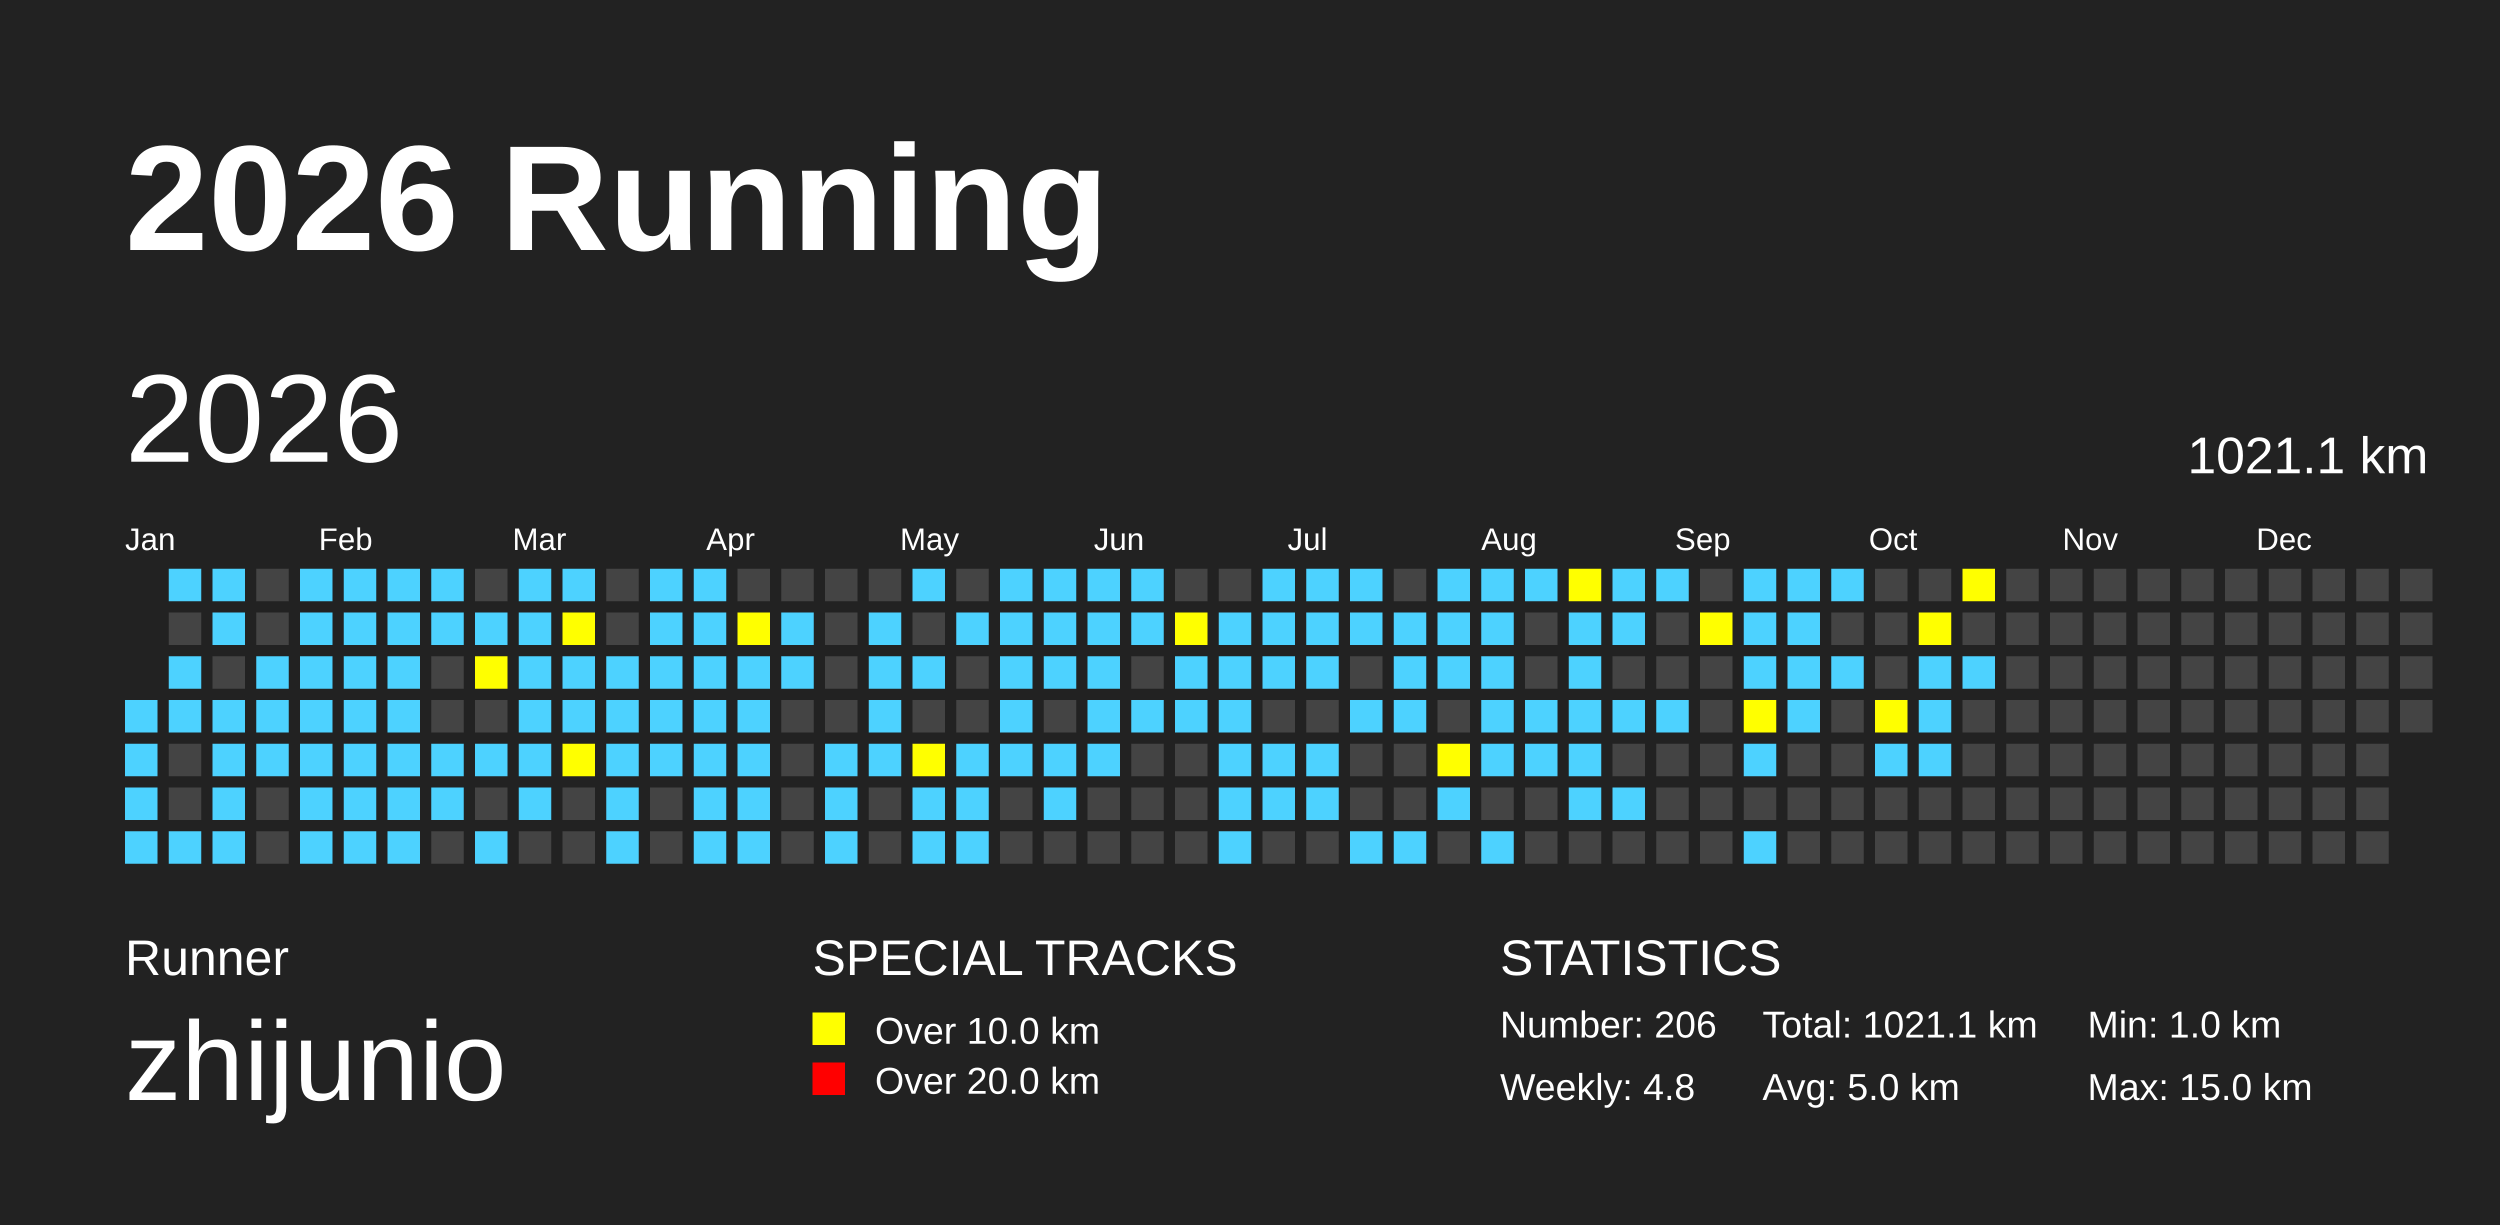
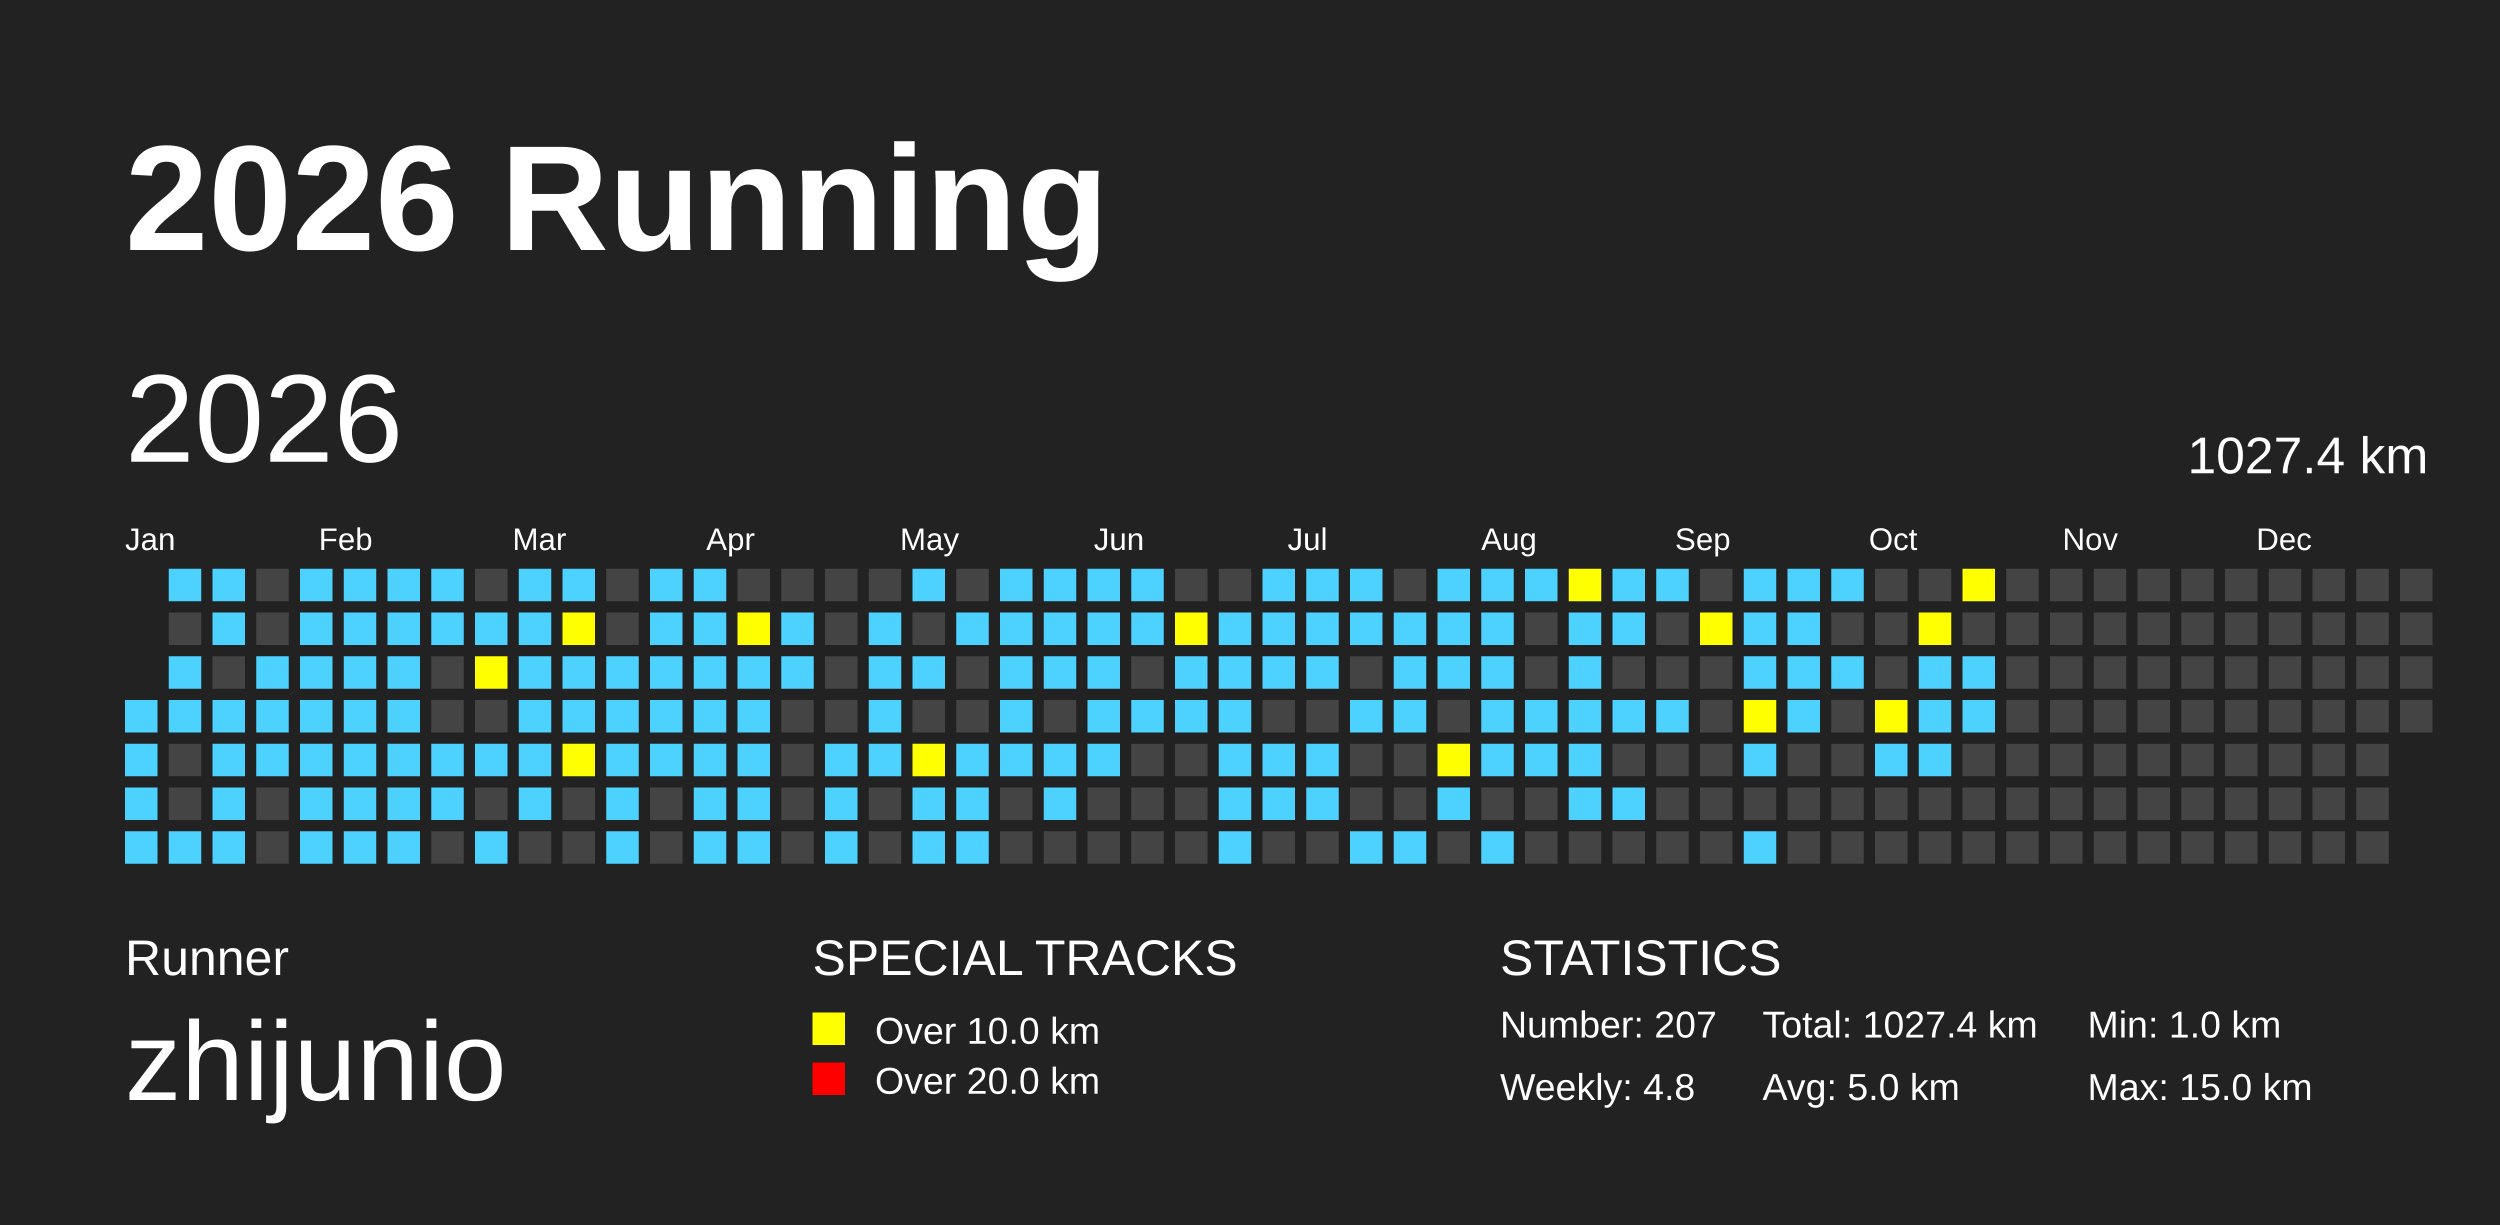
<svg xmlns="http://www.w3.org/2000/svg" baseProfile="full" height="98mm" version="1.1" viewBox="0,0,200,98" width="200mm">
  <defs>
    <pattern height="2" id="indoor-stripe" patternUnits="userSpaceOnUse" width="2">
      <line stroke="white" stroke-opacity="0.45" stroke-width="0.5" x1="0" x2="2" y1="2" y2="0" />
    </pattern>
  </defs>
  <rect fill="#222222" height="98" width="200" x="0" y="0" />
  <text fill="#FFFFFF" style="font-size:12px; font-family:Arial; font-weight:bold;" x="10" y="20">2026 Running</text>
  <text fill="#FFFFFF" style="font-size:4px; font-family:Arial" x="10" y="78">Runner</text>
  <text fill="#FFFFFF" style="font-size:9px; font-family:Arial" x="10" y="88">zhijunio</text>
  <text fill="#FFFFFF" style="font-size:4px; font-family:Arial" x="65" y="78">SPECIAL TRACKS</text>
  <rect fill="yellow" height="2.6" width="2.6" x="65" y="81" />
  <text fill="#FFFFFF" style="font-size:3px; font-family:Arial" x="70" y="83.5">Over 10.0 km</text>
  <rect fill="red" height="2.6" width="2.6" x="65" y="85" />
  <text fill="#FFFFFF" style="font-size:3px; font-family:Arial" x="70" y="87.5">Over 20.0 km</text>
  <text fill="#FFFFFF" style="font-size:4px; font-family:Arial" x="120" y="78">STATISTICS</text>
-   <text fill="#FFFFFF" style="font-size:3px; font-family:Arial" x="120" y="83">Number: 206</text>
+   <text fill="#FFFFFF" style="font-size:3px; font-family:Arial" x="120" y="83">Number: 207</text>
  <text fill="#FFFFFF" style="font-size:3px; font-family:Arial" x="120" y="88">Weekly: 4.8</text>
-   <text fill="#FFFFFF" style="font-size:3px; font-family:Arial" x="141" y="83">Total: 1021.1 km</text>
+   <text fill="#FFFFFF" style="font-size:3px; font-family:Arial" x="141" y="83">Total: 1027.4 km</text>
  <text fill="#FFFFFF" style="font-size:3px; font-family:Arial" x="141" y="88">Avg: 5.0 km</text>
  <text fill="#FFFFFF" style="font-size:3px; font-family:Arial" x="167" y="83">Min: 1.0 km</text>
  <text fill="#FFFFFF" style="font-size:3px; font-family:Arial" x="167" y="88">Max: 15.0 km</text>
  <text dominant-baseline="hanging" fill="#FFFFFF" style="font-size:10.0px; font-family:Arial;" x="10" y="30">2026</text>
-   <text dominant-baseline="hanging" fill="#FFFFFF" style="font-size:4.125px; font-family:Arial;" x="175" y="35">1021.1 km</text>
+   <text dominant-baseline="hanging" fill="#FFFFFF" style="font-size:4.125px; font-family:Arial;" x="175" y="35">1027.4 km</text>
  <text fill="#FFFFFF" style="font-size:2.5px; font-family:Arial" x="10.0" y="44">Jan</text>
  <text fill="#FFFFFF" style="font-size:2.5px; font-family:Arial" x="25.5" y="44">Feb</text>
  <text fill="#FFFFFF" style="font-size:2.5px; font-family:Arial" x="41.0" y="44">Mar</text>
  <text fill="#FFFFFF" style="font-size:2.5px; font-family:Arial" x="56.5" y="44">Apr</text>
  <text fill="#FFFFFF" style="font-size:2.5px; font-family:Arial" x="72.0" y="44">May</text>
  <text fill="#FFFFFF" style="font-size:2.5px; font-family:Arial" x="87.5" y="44">Jun</text>
  <text fill="#FFFFFF" style="font-size:2.5px; font-family:Arial" x="103.0" y="44">Jul</text>
  <text fill="#FFFFFF" style="font-size:2.5px; font-family:Arial" x="118.5" y="44">Aug</text>
  <text fill="#FFFFFF" style="font-size:2.5px; font-family:Arial" x="134.0" y="44">Sep</text>
  <text fill="#FFFFFF" style="font-size:2.5px; font-family:Arial" x="149.5" y="44">Oct</text>
  <text fill="#FFFFFF" style="font-size:2.5px; font-family:Arial" x="165.0" y="44">Nov</text>
  <text fill="#FFFFFF" style="font-size:2.5px; font-family:Arial" x="180.5" y="44">Dec</text>
  <rect fill="#4DD2FF" height="2.6" width="2.6" x="10.0" y="56.0" />
  <rect fill="#4DD2FF" height="2.6" width="2.6" x="10.0" y="59.5" />
  <rect fill="#4DD2FF" height="2.6" width="2.6" x="10.0" y="63.0" />
  <rect fill="#4DD2FF" height="2.6" width="2.6" x="10.0" y="66.5" />
  <rect fill="#4DD2FF" height="2.6" width="2.6" x="13.5" y="45.5" />
  <rect fill="#444444" height="2.6" width="2.6" x="13.5" y="49.0" />
  <rect fill="#4DD2FF" height="2.6" width="2.6" x="13.5" y="52.5" />
  <rect fill="#4DD2FF" height="2.6" width="2.6" x="13.5" y="56.0" />
  <rect fill="#444444" height="2.6" width="2.6" x="13.5" y="59.5" />
  <rect fill="#444444" height="2.6" width="2.6" x="13.5" y="63.0" />
  <rect fill="#4DD2FF" height="2.6" width="2.6" x="13.5" y="66.5" />
  <rect fill="#4DD2FF" height="2.6" width="2.6" x="17.0" y="45.5" />
  <rect fill="#4DD2FF" height="2.6" width="2.6" x="17.0" y="49.0" />
  <rect fill="#444444" height="2.6" width="2.6" x="17.0" y="52.5" />
  <rect fill="#4DD2FF" height="2.6" width="2.6" x="17.0" y="56.0" />
  <rect fill="#4DD2FF" height="2.6" width="2.6" x="17.0" y="59.5" />
  <rect fill="#4DD2FF" height="2.6" width="2.6" x="17.0" y="63.0" />
  <rect fill="#4DD2FF" height="2.6" width="2.6" x="17.0" y="66.5" />
  <rect fill="#444444" height="2.6" width="2.6" x="20.5" y="45.5" />
  <rect fill="#444444" height="2.6" width="2.6" x="20.5" y="49.0" />
  <rect fill="#4DD2FF" height="2.6" width="2.6" x="20.5" y="52.5" />
  <rect fill="#4DD2FF" height="2.6" width="2.6" x="20.5" y="56.0" />
  <rect fill="#4DD2FF" height="2.6" width="2.6" x="20.5" y="59.5" />
  <rect fill="#444444" height="2.6" width="2.6" x="20.5" y="63.0" />
  <rect fill="#444444" height="2.6" width="2.6" x="20.5" y="66.5" />
  <rect fill="#4DD2FF" height="2.6" width="2.6" x="24.0" y="45.5" />
  <rect fill="#4DD2FF" height="2.6" width="2.6" x="24.0" y="49.0" />
  <rect fill="#4DD2FF" height="2.6" width="2.6" x="24.0" y="52.5" />
  <rect fill="#4DD2FF" height="2.6" width="2.6" x="24.0" y="56.0" />
  <rect fill="#4DD2FF" height="2.6" width="2.6" x="24.0" y="59.5" />
  <rect fill="#4DD2FF" height="2.6" width="2.6" x="24.0" y="63.0" />
  <rect fill="#4DD2FF" height="2.6" width="2.6" x="24.0" y="66.5" />
  <rect fill="#4DD2FF" height="2.6" width="2.6" x="27.5" y="45.5" />
  <rect fill="#4DD2FF" height="2.6" width="2.6" x="27.5" y="49.0" />
  <rect fill="#4DD2FF" height="2.6" width="2.6" x="27.5" y="52.5" />
  <rect fill="#4DD2FF" height="2.6" width="2.6" x="27.5" y="56.0" />
  <rect fill="#4DD2FF" height="2.6" width="2.6" x="27.5" y="59.5" />
  <rect fill="#4DD2FF" height="2.6" width="2.6" x="27.5" y="63.0" />
  <rect fill="#4DD2FF" height="2.6" width="2.6" x="27.5" y="66.5" />
  <rect fill="#4DD2FF" height="2.6" width="2.6" x="31.0" y="45.5" />
  <rect fill="#4DD2FF" height="2.6" width="2.6" x="31.0" y="49.0" />
  <rect fill="#4DD2FF" height="2.6" width="2.6" x="31.0" y="52.5" />
  <rect fill="#4DD2FF" height="2.6" width="2.6" x="31.0" y="56.0" />
  <rect fill="#4DD2FF" height="2.6" width="2.6" x="31.0" y="59.5" />
  <rect fill="#4DD2FF" height="2.6" width="2.6" x="31.0" y="63.0" />
  <rect fill="#4DD2FF" height="2.6" width="2.6" x="31.0" y="66.5" />
  <rect fill="#4DD2FF" height="2.6" width="2.6" x="34.5" y="45.5" />
  <rect fill="#4DD2FF" height="2.6" width="2.6" x="34.5" y="49.0" />
  <rect fill="#444444" height="2.6" width="2.6" x="34.5" y="52.5" />
  <rect fill="#444444" height="2.6" width="2.6" x="34.5" y="56.0" />
  <rect fill="#4DD2FF" height="2.6" width="2.6" x="34.5" y="59.5" />
  <rect fill="#4DD2FF" height="2.6" width="2.6" x="34.5" y="63.0" />
  <rect fill="#444444" height="2.6" width="2.6" x="34.5" y="66.5" />
  <rect fill="#444444" height="2.6" width="2.6" x="38.0" y="45.5" />
  <rect fill="#4DD2FF" height="2.6" width="2.6" x="38.0" y="49.0" />
  <rect fill="yellow" height="2.6" width="2.6" x="38.0" y="52.5" />
  <rect fill="#444444" height="2.6" width="2.6" x="38.0" y="56.0" />
  <rect fill="#4DD2FF" height="2.6" width="2.6" x="38.0" y="59.5" />
  <rect fill="#444444" height="2.6" width="2.6" x="38.0" y="63.0" />
  <rect fill="#4DD2FF" height="2.6" width="2.6" x="38.0" y="66.5" />
  <rect fill="#4DD2FF" height="2.6" width="2.6" x="41.5" y="45.5" />
  <rect fill="#4DD2FF" height="2.6" width="2.6" x="41.5" y="49.0" />
  <rect fill="#4DD2FF" height="2.6" width="2.6" x="41.5" y="52.5" />
  <rect fill="#4DD2FF" height="2.6" width="2.6" x="41.5" y="56.0" />
  <rect fill="#4DD2FF" height="2.6" width="2.6" x="41.5" y="59.5" />
  <rect fill="#4DD2FF" height="2.6" width="2.6" x="41.5" y="63.0" />
  <rect fill="#444444" height="2.6" width="2.6" x="41.5" y="66.5" />
  <rect fill="#4DD2FF" height="2.6" width="2.6" x="45.0" y="45.5" />
  <rect fill="yellow" height="2.6" width="2.6" x="45.0" y="49.0" />
  <rect fill="#4DD2FF" height="2.6" width="2.6" x="45.0" y="52.5" />
  <rect fill="#4DD2FF" height="2.6" width="2.6" x="45.0" y="56.0" />
  <rect fill="yellow" height="2.6" width="2.6" x="45.0" y="59.5" />
  <rect fill="#444444" height="2.6" width="2.6" x="45.0" y="63.0" />
  <rect fill="#444444" height="2.6" width="2.6" x="45.0" y="66.5" />
  <rect fill="#444444" height="2.6" width="2.6" x="48.5" y="45.5" />
  <rect fill="#444444" height="2.6" width="2.6" x="48.5" y="49.0" />
  <rect fill="#4DD2FF" height="2.6" width="2.6" x="48.5" y="52.5" />
  <rect fill="#4DD2FF" height="2.6" width="2.6" x="48.5" y="56.0" />
  <rect fill="#4DD2FF" height="2.6" width="2.6" x="48.5" y="59.5" />
  <rect fill="#4DD2FF" height="2.6" width="2.6" x="48.5" y="63.0" />
  <rect fill="#4DD2FF" height="2.6" width="2.6" x="48.5" y="66.5" />
  <rect fill="#4DD2FF" height="2.6" width="2.6" x="52.0" y="45.5" />
  <rect fill="#4DD2FF" height="2.6" width="2.6" x="52.0" y="49.0" />
  <rect fill="#4DD2FF" height="2.6" width="2.6" x="52.0" y="52.5" />
  <rect fill="#4DD2FF" height="2.6" width="2.6" x="52.0" y="56.0" />
  <rect fill="#4DD2FF" height="2.6" width="2.6" x="52.0" y="59.5" />
  <rect fill="#444444" height="2.6" width="2.6" x="52.0" y="63.0" />
  <rect fill="#444444" height="2.6" width="2.6" x="52.0" y="66.5" />
  <rect fill="#4DD2FF" height="2.6" width="2.6" x="55.5" y="45.5" />
  <rect fill="#4DD2FF" height="2.6" width="2.6" x="55.5" y="49.0" />
  <rect fill="#4DD2FF" height="2.6" width="2.6" x="55.5" y="52.5" />
  <rect fill="#4DD2FF" height="2.6" width="2.6" x="55.5" y="56.0" />
  <rect fill="#4DD2FF" height="2.6" width="2.6" x="55.5" y="59.5" />
  <rect fill="#4DD2FF" height="2.6" width="2.6" x="55.5" y="63.0" />
  <rect fill="#4DD2FF" height="2.6" width="2.6" x="55.5" y="66.5" />
  <rect fill="#444444" height="2.6" width="2.6" x="59.0" y="45.5" />
  <rect fill="yellow" height="2.6" width="2.6" x="59.0" y="49.0" />
  <rect fill="#4DD2FF" height="2.6" width="2.6" x="59.0" y="52.5" />
  <rect fill="#4DD2FF" height="2.6" width="2.6" x="59.0" y="56.0" />
  <rect fill="#4DD2FF" height="2.6" width="2.6" x="59.0" y="59.5" />
  <rect fill="#4DD2FF" height="2.6" width="2.6" x="59.0" y="63.0" />
  <rect fill="#4DD2FF" height="2.6" width="2.6" x="59.0" y="66.5" />
  <rect fill="#444444" height="2.6" width="2.6" x="62.5" y="45.5" />
  <rect fill="#4DD2FF" height="2.6" width="2.6" x="62.5" y="49.0" />
  <rect fill="#4DD2FF" height="2.6" width="2.6" x="62.5" y="52.5" />
  <rect fill="#444444" height="2.6" width="2.6" x="62.5" y="56.0" />
  <rect fill="#444444" height="2.6" width="2.6" x="62.5" y="59.5" />
  <rect fill="#444444" height="2.6" width="2.6" x="62.5" y="63.0" />
  <rect fill="#444444" height="2.6" width="2.6" x="62.5" y="66.5" />
  <rect fill="#444444" height="2.6" width="2.6" x="66.0" y="45.5" />
  <rect fill="#444444" height="2.6" width="2.6" x="66.0" y="49.0" />
  <rect fill="#444444" height="2.6" width="2.6" x="66.0" y="52.5" />
  <rect fill="#444444" height="2.6" width="2.6" x="66.0" y="56.0" />
  <rect fill="#4DD2FF" height="2.6" width="2.6" x="66.0" y="59.5" />
  <rect fill="#4DD2FF" height="2.6" width="2.6" x="66.0" y="63.0" />
  <rect fill="#4DD2FF" height="2.6" width="2.6" x="66.0" y="66.5" />
  <rect fill="#444444" height="2.6" width="2.6" x="69.5" y="45.5" />
  <rect fill="#4DD2FF" height="2.6" width="2.6" x="69.5" y="49.0" />
  <rect fill="#4DD2FF" height="2.6" width="2.6" x="69.5" y="52.5" />
  <rect fill="#4DD2FF" height="2.6" width="2.6" x="69.5" y="56.0" />
  <rect fill="#4DD2FF" height="2.6" width="2.6" x="69.5" y="59.5" />
  <rect fill="#444444" height="2.6" width="2.6" x="69.5" y="63.0" />
  <rect fill="#444444" height="2.6" width="2.6" x="69.5" y="66.5" />
  <rect fill="#4DD2FF" height="2.6" width="2.6" x="73.0" y="45.5" />
  <rect fill="#444444" height="2.6" width="2.6" x="73.0" y="49.0" />
  <rect fill="#4DD2FF" height="2.6" width="2.6" x="73.0" y="52.5" />
  <rect fill="#444444" height="2.6" width="2.6" x="73.0" y="56.0" />
  <rect fill="yellow" height="2.6" width="2.6" x="73.0" y="59.5" />
  <rect fill="#4DD2FF" height="2.6" width="2.6" x="73.0" y="63.0" />
  <rect fill="#4DD2FF" height="2.6" width="2.6" x="73.0" y="66.5" />
  <rect fill="#444444" height="2.6" width="2.6" x="76.5" y="45.5" />
  <rect fill="#4DD2FF" height="2.6" width="2.6" x="76.5" y="49.0" />
  <rect fill="#444444" height="2.6" width="2.6" x="76.5" y="52.5" />
  <rect fill="#444444" height="2.6" width="2.6" x="76.5" y="56.0" />
  <rect fill="#4DD2FF" height="2.6" width="2.6" x="76.5" y="59.5" />
  <rect fill="#4DD2FF" height="2.6" width="2.6" x="76.5" y="63.0" />
  <rect fill="#4DD2FF" height="2.6" width="2.6" x="76.5" y="66.5" />
  <rect fill="#4DD2FF" height="2.6" width="2.6" x="80.0" y="45.5" />
  <rect fill="#4DD2FF" height="2.6" width="2.6" x="80.0" y="49.0" />
  <rect fill="#4DD2FF" height="2.6" width="2.6" x="80.0" y="52.5" />
  <rect fill="#4DD2FF" height="2.6" width="2.6" x="80.0" y="56.0" />
  <rect fill="#4DD2FF" height="2.6" width="2.6" x="80.0" y="59.5" />
  <rect fill="#444444" height="2.6" width="2.6" x="80.0" y="63.0" />
  <rect fill="#444444" height="2.6" width="2.6" x="80.0" y="66.5" />
  <rect fill="#4DD2FF" height="2.6" width="2.6" x="83.5" y="45.5" />
  <rect fill="#4DD2FF" height="2.6" width="2.6" x="83.5" y="49.0" />
  <rect fill="#4DD2FF" height="2.6" width="2.6" x="83.5" y="52.5" />
  <rect fill="#444444" height="2.6" width="2.6" x="83.5" y="56.0" />
  <rect fill="#4DD2FF" height="2.6" width="2.6" x="83.5" y="59.5" />
  <rect fill="#4DD2FF" height="2.6" width="2.6" x="83.5" y="63.0" />
  <rect fill="#444444" height="2.6" width="2.6" x="83.5" y="66.5" />
  <rect fill="#4DD2FF" height="2.6" width="2.6" x="87.0" y="45.5" />
  <rect fill="#4DD2FF" height="2.6" width="2.6" x="87.0" y="49.0" />
  <rect fill="#4DD2FF" height="2.6" width="2.6" x="87.0" y="52.5" />
  <rect fill="#4DD2FF" height="2.6" width="2.6" x="87.0" y="56.0" />
  <rect fill="#4DD2FF" height="2.6" width="2.6" x="87.0" y="59.5" />
  <rect fill="#444444" height="2.6" width="2.6" x="87.0" y="63.0" />
  <rect fill="#444444" height="2.6" width="2.6" x="87.0" y="66.5" />
  <rect fill="#4DD2FF" height="2.6" width="2.6" x="90.5" y="45.5" />
  <rect fill="#4DD2FF" height="2.6" width="2.6" x="90.5" y="49.0" />
  <rect fill="#444444" height="2.6" width="2.6" x="90.5" y="52.5" />
  <rect fill="#4DD2FF" height="2.6" width="2.6" x="90.5" y="56.0" />
  <rect fill="#444444" height="2.6" width="2.6" x="90.5" y="59.5" />
  <rect fill="#444444" height="2.6" width="2.6" x="90.5" y="63.0" />
  <rect fill="#444444" height="2.6" width="2.6" x="90.5" y="66.5" />
  <rect fill="#444444" height="2.6" width="2.6" x="94.0" y="45.5" />
  <rect fill="yellow" height="2.6" width="2.6" x="94.0" y="49.0" />
  <rect fill="#4DD2FF" height="2.6" width="2.6" x="94.0" y="52.5" />
  <rect fill="#4DD2FF" height="2.6" width="2.6" x="94.0" y="56.0" />
  <rect fill="#444444" height="2.6" width="2.6" x="94.0" y="59.5" />
  <rect fill="#444444" height="2.6" width="2.6" x="94.0" y="63.0" />
  <rect fill="#444444" height="2.6" width="2.6" x="94.0" y="66.5" />
  <rect fill="#444444" height="2.6" width="2.6" x="97.5" y="45.5" />
  <rect fill="#4DD2FF" height="2.6" width="2.6" x="97.5" y="49.0" />
  <rect fill="#4DD2FF" height="2.6" width="2.6" x="97.5" y="52.5" />
  <rect fill="#4DD2FF" height="2.6" width="2.6" x="97.5" y="56.0" />
  <rect fill="#4DD2FF" height="2.6" width="2.6" x="97.5" y="59.5" />
  <rect fill="#4DD2FF" height="2.6" width="2.6" x="97.5" y="63.0" />
  <rect fill="#4DD2FF" height="2.6" width="2.6" x="97.5" y="66.5" />
  <rect fill="#4DD2FF" height="2.6" width="2.6" x="101.0" y="45.5" />
  <rect fill="#4DD2FF" height="2.6" width="2.6" x="101.0" y="49.0" />
  <rect fill="#4DD2FF" height="2.6" width="2.6" x="101.0" y="52.5" />
  <rect fill="#444444" height="2.6" width="2.6" x="101.0" y="56.0" />
  <rect fill="#4DD2FF" height="2.6" width="2.6" x="101.0" y="59.5" />
  <rect fill="#4DD2FF" height="2.6" width="2.6" x="101.0" y="63.0" />
  <rect fill="#444444" height="2.6" width="2.6" x="101.0" y="66.5" />
  <rect fill="#4DD2FF" height="2.6" width="2.6" x="104.5" y="45.5" />
  <rect fill="#4DD2FF" height="2.6" width="2.6" x="104.5" y="49.0" />
  <rect fill="#4DD2FF" height="2.6" width="2.6" x="104.5" y="52.5" />
  <rect fill="#444444" height="2.6" width="2.6" x="104.5" y="56.0" />
  <rect fill="#4DD2FF" height="2.6" width="2.6" x="104.5" y="59.5" />
  <rect fill="#4DD2FF" height="2.6" width="2.6" x="104.5" y="63.0" />
  <rect fill="#444444" height="2.6" width="2.6" x="104.5" y="66.5" />
  <rect fill="#4DD2FF" height="2.6" width="2.6" x="108.0" y="45.5" />
  <rect fill="#4DD2FF" height="2.6" width="2.6" x="108.0" y="49.0" />
  <rect fill="#444444" height="2.6" width="2.6" x="108.0" y="52.5" />
  <rect fill="#4DD2FF" height="2.6" width="2.6" x="108.0" y="56.0" />
  <rect fill="#444444" height="2.6" width="2.6" x="108.0" y="59.5" />
  <rect fill="#444444" height="2.6" width="2.6" x="108.0" y="63.0" />
  <rect fill="#4DD2FF" height="2.6" width="2.6" x="108.0" y="66.5" />
  <rect fill="#444444" height="2.6" width="2.6" x="111.5" y="45.5" />
  <rect fill="#4DD2FF" height="2.6" width="2.6" x="111.5" y="49.0" />
  <rect fill="#4DD2FF" height="2.6" width="2.6" x="111.5" y="52.5" />
  <rect fill="#4DD2FF" height="2.6" width="2.6" x="111.5" y="56.0" />
  <rect fill="#444444" height="2.6" width="2.6" x="111.5" y="59.5" />
  <rect fill="#444444" height="2.6" width="2.6" x="111.5" y="63.0" />
  <rect fill="#4DD2FF" height="2.6" width="2.6" x="111.5" y="66.5" />
  <rect fill="#4DD2FF" height="2.6" width="2.6" x="115.0" y="45.5" />
  <rect fill="#4DD2FF" height="2.6" width="2.6" x="115.0" y="49.0" />
  <rect fill="#4DD2FF" height="2.6" width="2.6" x="115.0" y="52.5" />
  <rect fill="#444444" height="2.6" width="2.6" x="115.0" y="56.0" />
  <rect fill="yellow" height="2.6" width="2.6" x="115.0" y="59.5" />
  <rect fill="#4DD2FF" height="2.6" width="2.6" x="115.0" y="63.0" />
  <rect fill="#444444" height="2.6" width="2.6" x="115.0" y="66.5" />
  <rect fill="#4DD2FF" height="2.6" width="2.6" x="118.5" y="45.5" />
  <rect fill="#4DD2FF" height="2.6" width="2.6" x="118.5" y="49.0" />
  <rect fill="#4DD2FF" height="2.6" width="2.6" x="118.5" y="52.5" />
  <rect fill="#4DD2FF" height="2.6" width="2.6" x="118.5" y="56.0" />
  <rect fill="#4DD2FF" height="2.6" width="2.6" x="118.5" y="59.5" />
  <rect fill="#444444" height="2.6" width="2.6" x="118.5" y="63.0" />
  <rect fill="#4DD2FF" height="2.6" width="2.6" x="118.5" y="66.5" />
  <rect fill="#4DD2FF" height="2.6" width="2.6" x="122.0" y="45.5" />
  <rect fill="#444444" height="2.6" width="2.6" x="122.0" y="49.0" />
  <rect fill="#444444" height="2.6" width="2.6" x="122.0" y="52.5" />
  <rect fill="#4DD2FF" height="2.6" width="2.6" x="122.0" y="56.0" />
  <rect fill="#4DD2FF" height="2.6" width="2.6" x="122.0" y="59.5" />
  <rect fill="#444444" height="2.6" width="2.6" x="122.0" y="63.0" />
  <rect fill="#444444" height="2.6" width="2.6" x="122.0" y="66.5" />
  <rect fill="yellow" height="2.6" width="2.6" x="125.5" y="45.5" />
  <rect fill="#4DD2FF" height="2.6" width="2.6" x="125.5" y="49.0" />
  <rect fill="#4DD2FF" height="2.6" width="2.6" x="125.5" y="52.5" />
  <rect fill="#4DD2FF" height="2.6" width="2.6" x="125.5" y="56.0" />
  <rect fill="#4DD2FF" height="2.6" width="2.6" x="125.5" y="59.5" />
  <rect fill="#4DD2FF" height="2.6" width="2.6" x="125.5" y="63.0" />
  <rect fill="#444444" height="2.6" width="2.6" x="125.5" y="66.5" />
  <rect fill="#4DD2FF" height="2.6" width="2.6" x="129.0" y="45.5" />
  <rect fill="#4DD2FF" height="2.6" width="2.6" x="129.0" y="49.0" />
  <rect fill="#444444" height="2.6" width="2.6" x="129.0" y="52.5" />
  <rect fill="#4DD2FF" height="2.6" width="2.6" x="129.0" y="56.0" />
  <rect fill="#444444" height="2.6" width="2.6" x="129.0" y="59.5" />
  <rect fill="#4DD2FF" height="2.6" width="2.6" x="129.0" y="63.0" />
  <rect fill="#444444" height="2.6" width="2.6" x="129.0" y="66.5" />
  <rect fill="#4DD2FF" height="2.6" width="2.6" x="132.5" y="45.5" />
  <rect fill="#444444" height="2.6" width="2.6" x="132.5" y="49.0" />
  <rect fill="#444444" height="2.6" width="2.6" x="132.5" y="52.5" />
  <rect fill="#4DD2FF" height="2.6" width="2.6" x="132.5" y="56.0" />
  <rect fill="#444444" height="2.6" width="2.6" x="132.5" y="59.5" />
  <rect fill="#444444" height="2.6" width="2.6" x="132.5" y="63.0" />
  <rect fill="#444444" height="2.6" width="2.6" x="132.5" y="66.5" />
  <rect fill="#444444" height="2.6" width="2.6" x="136.0" y="45.5" />
  <rect fill="yellow" height="2.6" width="2.6" x="136.0" y="49.0" />
  <rect fill="#444444" height="2.6" width="2.6" x="136.0" y="52.5" />
  <rect fill="#444444" height="2.6" width="2.6" x="136.0" y="56.0" />
  <rect fill="#444444" height="2.6" width="2.6" x="136.0" y="59.5" />
  <rect fill="#444444" height="2.6" width="2.6" x="136.0" y="63.0" />
  <rect fill="#444444" height="2.6" width="2.6" x="136.0" y="66.5" />
  <rect fill="#4DD2FF" height="2.6" width="2.6" x="139.5" y="45.5" />
  <rect fill="#4DD2FF" height="2.6" width="2.6" x="139.5" y="49.0" />
  <rect fill="#4DD2FF" height="2.6" width="2.6" x="139.5" y="52.5" />
  <rect fill="yellow" height="2.6" width="2.6" x="139.5" y="56.0" />
  <rect fill="#4DD2FF" height="2.6" width="2.6" x="139.5" y="59.5" />
  <rect fill="#444444" height="2.6" width="2.6" x="139.5" y="63.0" />
  <rect fill="#4DD2FF" height="2.6" width="2.6" x="139.5" y="66.5" />
  <rect fill="#4DD2FF" height="2.6" width="2.6" x="143.0" y="45.5" />
  <rect fill="#4DD2FF" height="2.6" width="2.6" x="143.0" y="49.0" />
  <rect fill="#4DD2FF" height="2.6" width="2.6" x="143.0" y="52.5" />
  <rect fill="#4DD2FF" height="2.6" width="2.6" x="143.0" y="56.0" />
  <rect fill="#444444" height="2.6" width="2.6" x="143.0" y="59.5" />
  <rect fill="#444444" height="2.6" width="2.6" x="143.0" y="63.0" />
  <rect fill="#444444" height="2.6" width="2.6" x="143.0" y="66.5" />
  <rect fill="#4DD2FF" height="2.6" width="2.6" x="146.5" y="45.5" />
  <rect fill="#444444" height="2.6" width="2.6" x="146.5" y="49.0" />
  <rect fill="#4DD2FF" height="2.6" width="2.6" x="146.5" y="52.5" />
  <rect fill="#444444" height="2.6" width="2.6" x="146.5" y="56.0" />
  <rect fill="#444444" height="2.6" width="2.6" x="146.5" y="59.5" />
  <rect fill="#444444" height="2.6" width="2.6" x="146.5" y="63.0" />
  <rect fill="#444444" height="2.6" width="2.6" x="146.5" y="66.5" />
  <rect fill="#444444" height="2.6" width="2.6" x="150.0" y="45.5" />
  <rect fill="#444444" height="2.6" width="2.6" x="150.0" y="49.0" />
  <rect fill="#444444" height="2.6" width="2.6" x="150.0" y="52.5" />
  <rect fill="yellow" height="2.6" width="2.6" x="150.0" y="56.0" />
  <rect fill="#4DD2FF" height="2.6" width="2.6" x="150.0" y="59.5" />
  <rect fill="#444444" height="2.6" width="2.6" x="150.0" y="63.0" />
  <rect fill="#444444" height="2.6" width="2.6" x="150.0" y="66.5" />
  <rect fill="#444444" height="2.6" width="2.6" x="153.5" y="45.5" />
  <rect fill="yellow" height="2.6" width="2.6" x="153.5" y="49.0" />
  <rect fill="#4DD2FF" height="2.6" width="2.6" x="153.5" y="52.5" />
  <rect fill="#4DD2FF" height="2.6" width="2.6" x="153.5" y="56.0" />
  <rect fill="#4DD2FF" height="2.6" width="2.6" x="153.5" y="59.5" />
  <rect fill="#444444" height="2.6" width="2.6" x="153.5" y="63.0" />
  <rect fill="#444444" height="2.6" width="2.6" x="153.5" y="66.5" />
  <rect fill="yellow" height="2.6" width="2.6" x="157.0" y="45.5" />
  <rect fill="#444444" height="2.6" width="2.6" x="157.0" y="49.0" />
  <rect fill="#4DD2FF" height="2.6" width="2.6" x="157.0" y="52.5" />
-   <rect fill="#444444" height="2.6" width="2.6" x="157.0" y="56.0" />
+   <rect fill="#4DD2FF" height="2.6" width="2.6" x="157.0" y="56.0" />
  <rect fill="#444444" height="2.6" width="2.6" x="157.0" y="59.5" />
  <rect fill="#444444" height="2.6" width="2.6" x="157.0" y="63.0" />
  <rect fill="#444444" height="2.6" width="2.6" x="157.0" y="66.5" />
  <rect fill="#444444" height="2.6" width="2.6" x="160.5" y="45.5" />
  <rect fill="#444444" height="2.6" width="2.6" x="160.5" y="49.0" />
  <rect fill="#444444" height="2.6" width="2.6" x="160.5" y="52.5" />
  <rect fill="#444444" height="2.6" width="2.6" x="160.5" y="56.0" />
  <rect fill="#444444" height="2.6" width="2.6" x="160.5" y="59.5" />
  <rect fill="#444444" height="2.6" width="2.6" x="160.5" y="63.0" />
  <rect fill="#444444" height="2.6" width="2.6" x="160.5" y="66.5" />
  <rect fill="#444444" height="2.6" width="2.6" x="164.0" y="45.5" />
  <rect fill="#444444" height="2.6" width="2.6" x="164.0" y="49.0" />
  <rect fill="#444444" height="2.6" width="2.6" x="164.0" y="52.5" />
  <rect fill="#444444" height="2.6" width="2.6" x="164.0" y="56.0" />
  <rect fill="#444444" height="2.6" width="2.6" x="164.0" y="59.5" />
  <rect fill="#444444" height="2.6" width="2.6" x="164.0" y="63.0" />
  <rect fill="#444444" height="2.6" width="2.6" x="164.0" y="66.5" />
  <rect fill="#444444" height="2.6" width="2.6" x="167.5" y="45.5" />
  <rect fill="#444444" height="2.6" width="2.6" x="167.5" y="49.0" />
  <rect fill="#444444" height="2.6" width="2.6" x="167.5" y="52.5" />
  <rect fill="#444444" height="2.6" width="2.6" x="167.5" y="56.0" />
  <rect fill="#444444" height="2.6" width="2.6" x="167.5" y="59.5" />
  <rect fill="#444444" height="2.6" width="2.6" x="167.5" y="63.0" />
  <rect fill="#444444" height="2.6" width="2.6" x="167.5" y="66.5" />
  <rect fill="#444444" height="2.6" width="2.6" x="171.0" y="45.5" />
  <rect fill="#444444" height="2.6" width="2.6" x="171.0" y="49.0" />
  <rect fill="#444444" height="2.6" width="2.6" x="171.0" y="52.5" />
  <rect fill="#444444" height="2.6" width="2.6" x="171.0" y="56.0" />
  <rect fill="#444444" height="2.6" width="2.6" x="171.0" y="59.5" />
  <rect fill="#444444" height="2.6" width="2.6" x="171.0" y="63.0" />
  <rect fill="#444444" height="2.6" width="2.6" x="171.0" y="66.5" />
  <rect fill="#444444" height="2.6" width="2.6" x="174.5" y="45.5" />
  <rect fill="#444444" height="2.6" width="2.6" x="174.5" y="49.0" />
  <rect fill="#444444" height="2.6" width="2.6" x="174.5" y="52.5" />
  <rect fill="#444444" height="2.6" width="2.6" x="174.5" y="56.0" />
  <rect fill="#444444" height="2.6" width="2.6" x="174.5" y="59.5" />
  <rect fill="#444444" height="2.6" width="2.6" x="174.5" y="63.0" />
  <rect fill="#444444" height="2.6" width="2.6" x="174.5" y="66.5" />
  <rect fill="#444444" height="2.6" width="2.6" x="178.0" y="45.5" />
  <rect fill="#444444" height="2.6" width="2.6" x="178.0" y="49.0" />
  <rect fill="#444444" height="2.6" width="2.6" x="178.0" y="52.5" />
  <rect fill="#444444" height="2.6" width="2.6" x="178.0" y="56.0" />
  <rect fill="#444444" height="2.6" width="2.6" x="178.0" y="59.5" />
  <rect fill="#444444" height="2.6" width="2.6" x="178.0" y="63.0" />
  <rect fill="#444444" height="2.6" width="2.6" x="178.0" y="66.5" />
  <rect fill="#444444" height="2.6" width="2.6" x="181.5" y="45.5" />
  <rect fill="#444444" height="2.6" width="2.6" x="181.5" y="49.0" />
  <rect fill="#444444" height="2.6" width="2.6" x="181.5" y="52.5" />
  <rect fill="#444444" height="2.6" width="2.6" x="181.5" y="56.0" />
  <rect fill="#444444" height="2.6" width="2.6" x="181.5" y="59.5" />
  <rect fill="#444444" height="2.6" width="2.6" x="181.5" y="63.0" />
  <rect fill="#444444" height="2.6" width="2.6" x="181.5" y="66.5" />
  <rect fill="#444444" height="2.6" width="2.6" x="185.0" y="45.5" />
  <rect fill="#444444" height="2.6" width="2.6" x="185.0" y="49.0" />
  <rect fill="#444444" height="2.6" width="2.6" x="185.0" y="52.5" />
  <rect fill="#444444" height="2.6" width="2.6" x="185.0" y="56.0" />
  <rect fill="#444444" height="2.6" width="2.6" x="185.0" y="59.5" />
  <rect fill="#444444" height="2.6" width="2.6" x="185.0" y="63.0" />
  <rect fill="#444444" height="2.6" width="2.6" x="185.0" y="66.5" />
  <rect fill="#444444" height="2.6" width="2.6" x="188.5" y="45.5" />
  <rect fill="#444444" height="2.6" width="2.6" x="188.5" y="49.0" />
  <rect fill="#444444" height="2.6" width="2.6" x="188.5" y="52.5" />
  <rect fill="#444444" height="2.6" width="2.6" x="188.5" y="56.0" />
  <rect fill="#444444" height="2.6" width="2.6" x="188.5" y="59.5" />
  <rect fill="#444444" height="2.6" width="2.6" x="188.5" y="63.0" />
  <rect fill="#444444" height="2.6" width="2.6" x="188.5" y="66.5" />
  <rect fill="#444444" height="2.6" width="2.6" x="192.0" y="45.5" />
  <rect fill="#444444" height="2.6" width="2.6" x="192.0" y="49.0" />
  <rect fill="#444444" height="2.6" width="2.6" x="192.0" y="52.5" />
  <rect fill="#444444" height="2.6" width="2.6" x="192.0" y="56.0" />
</svg>
